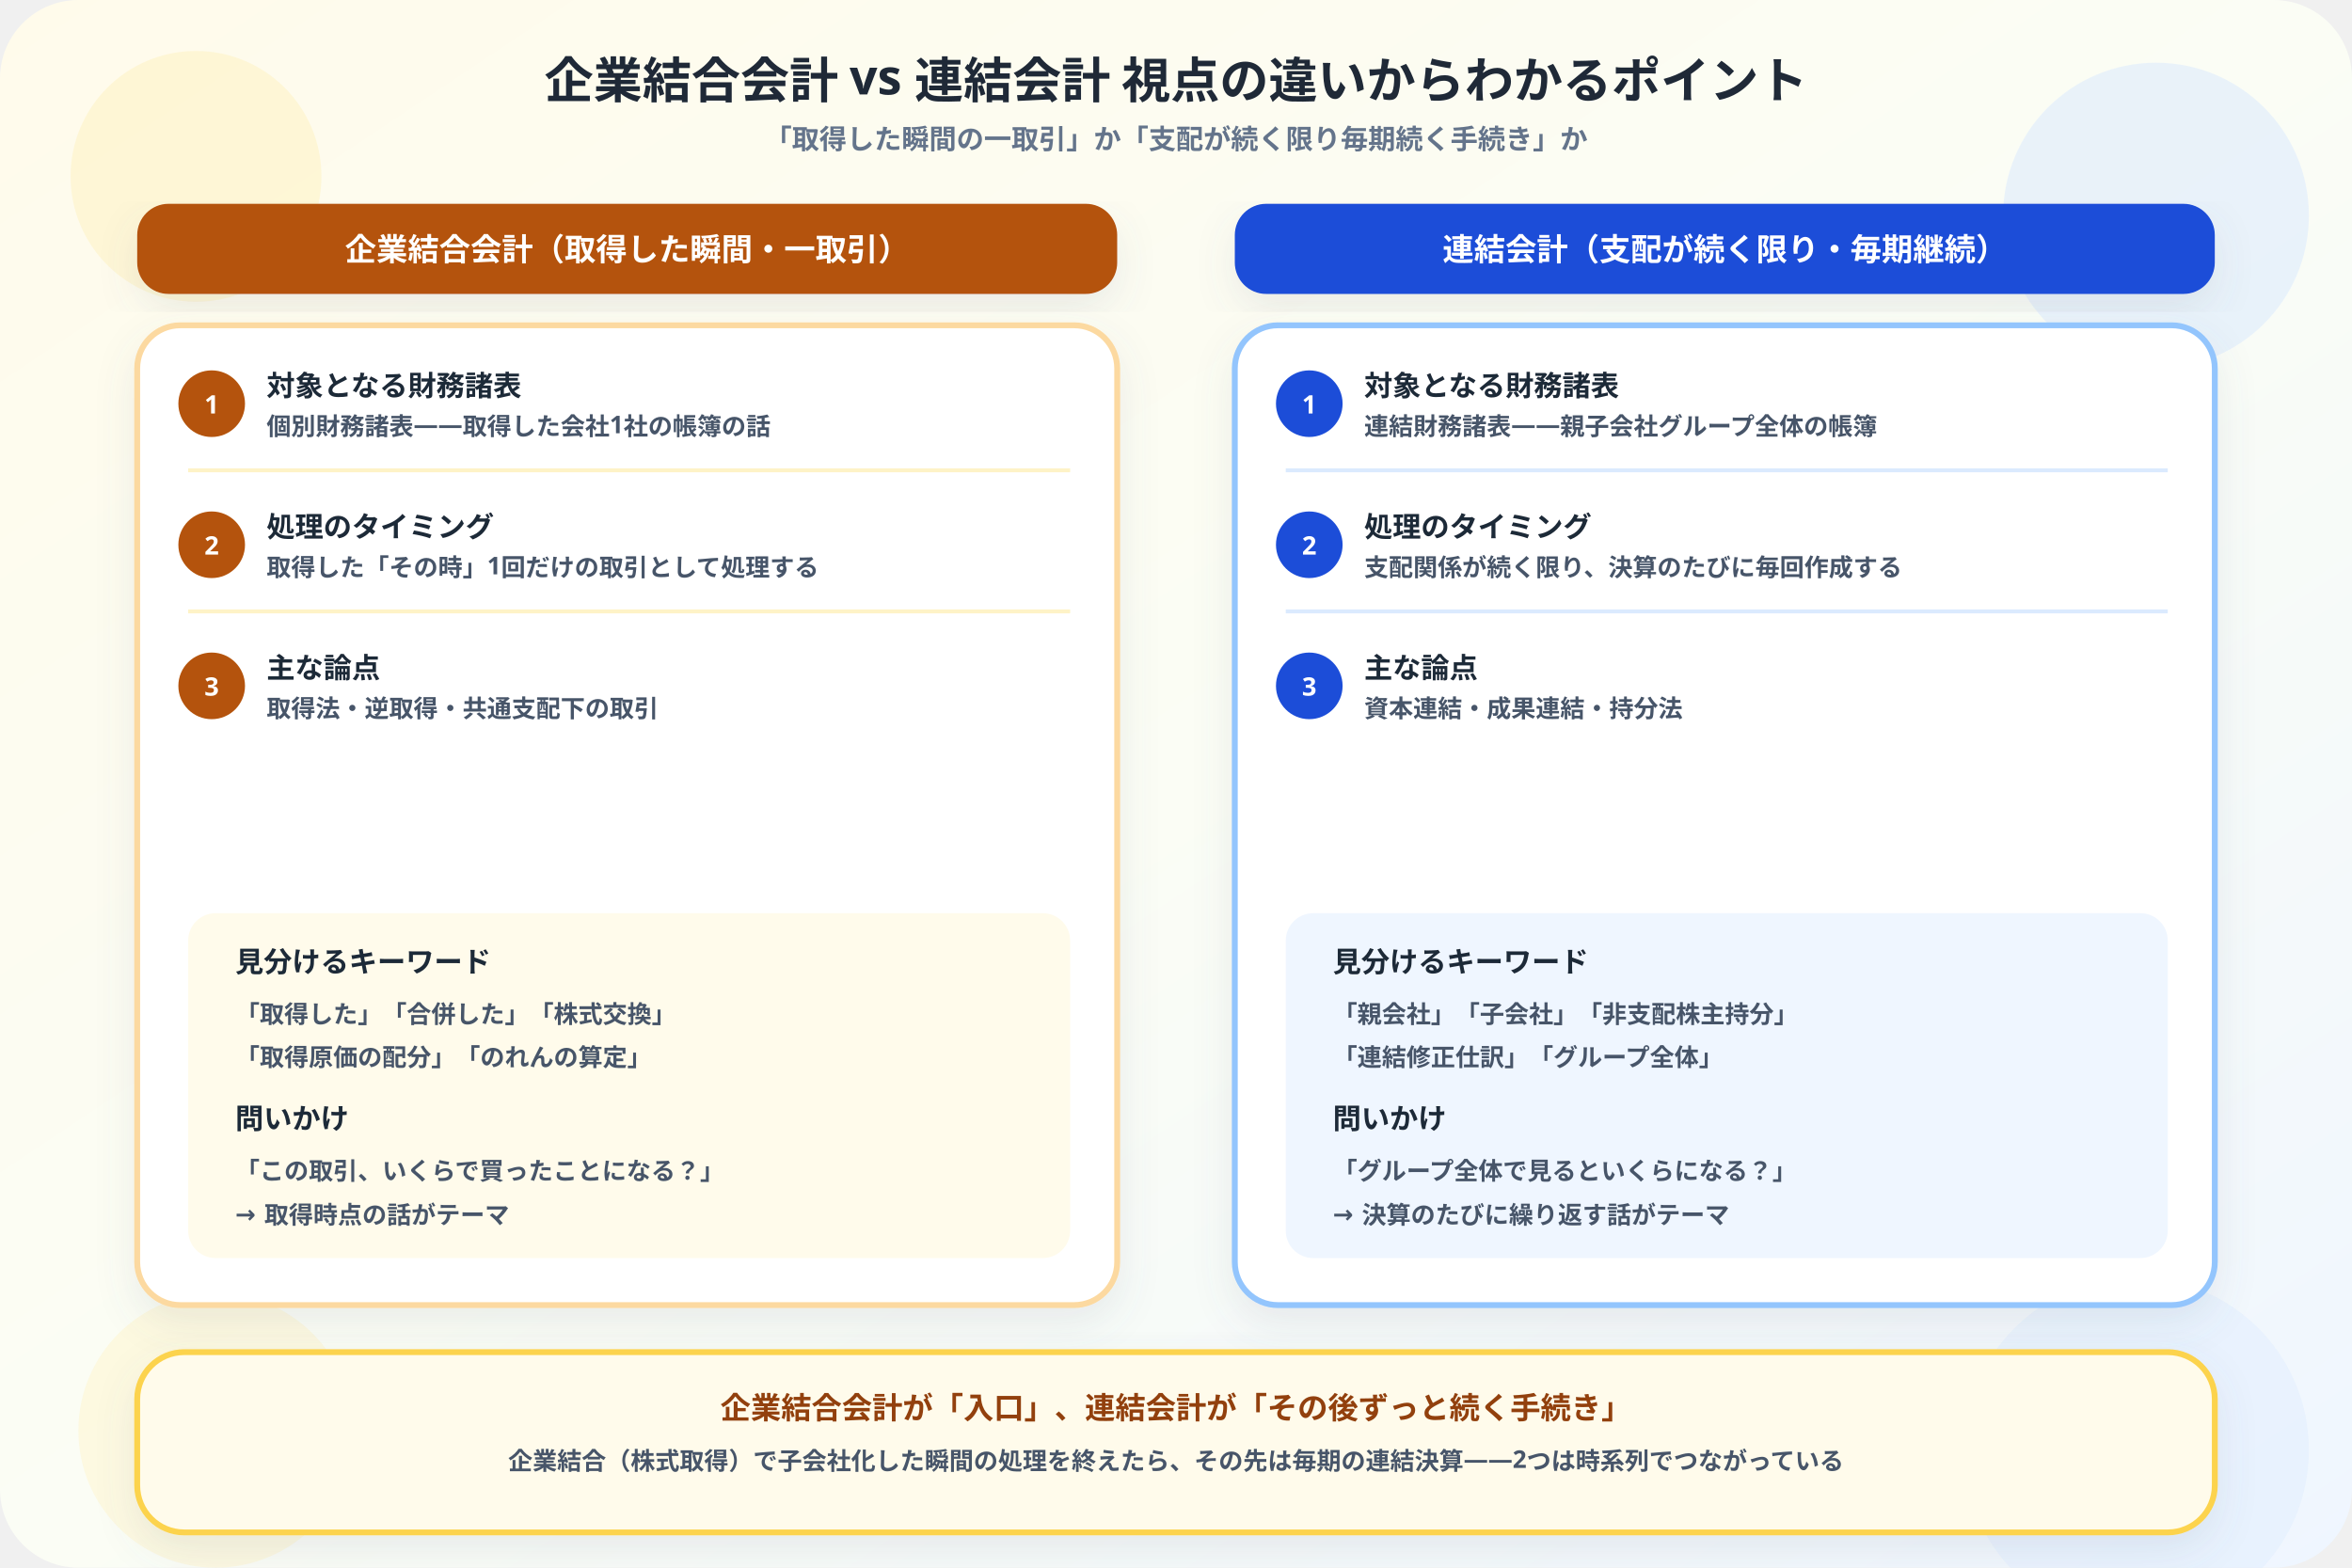
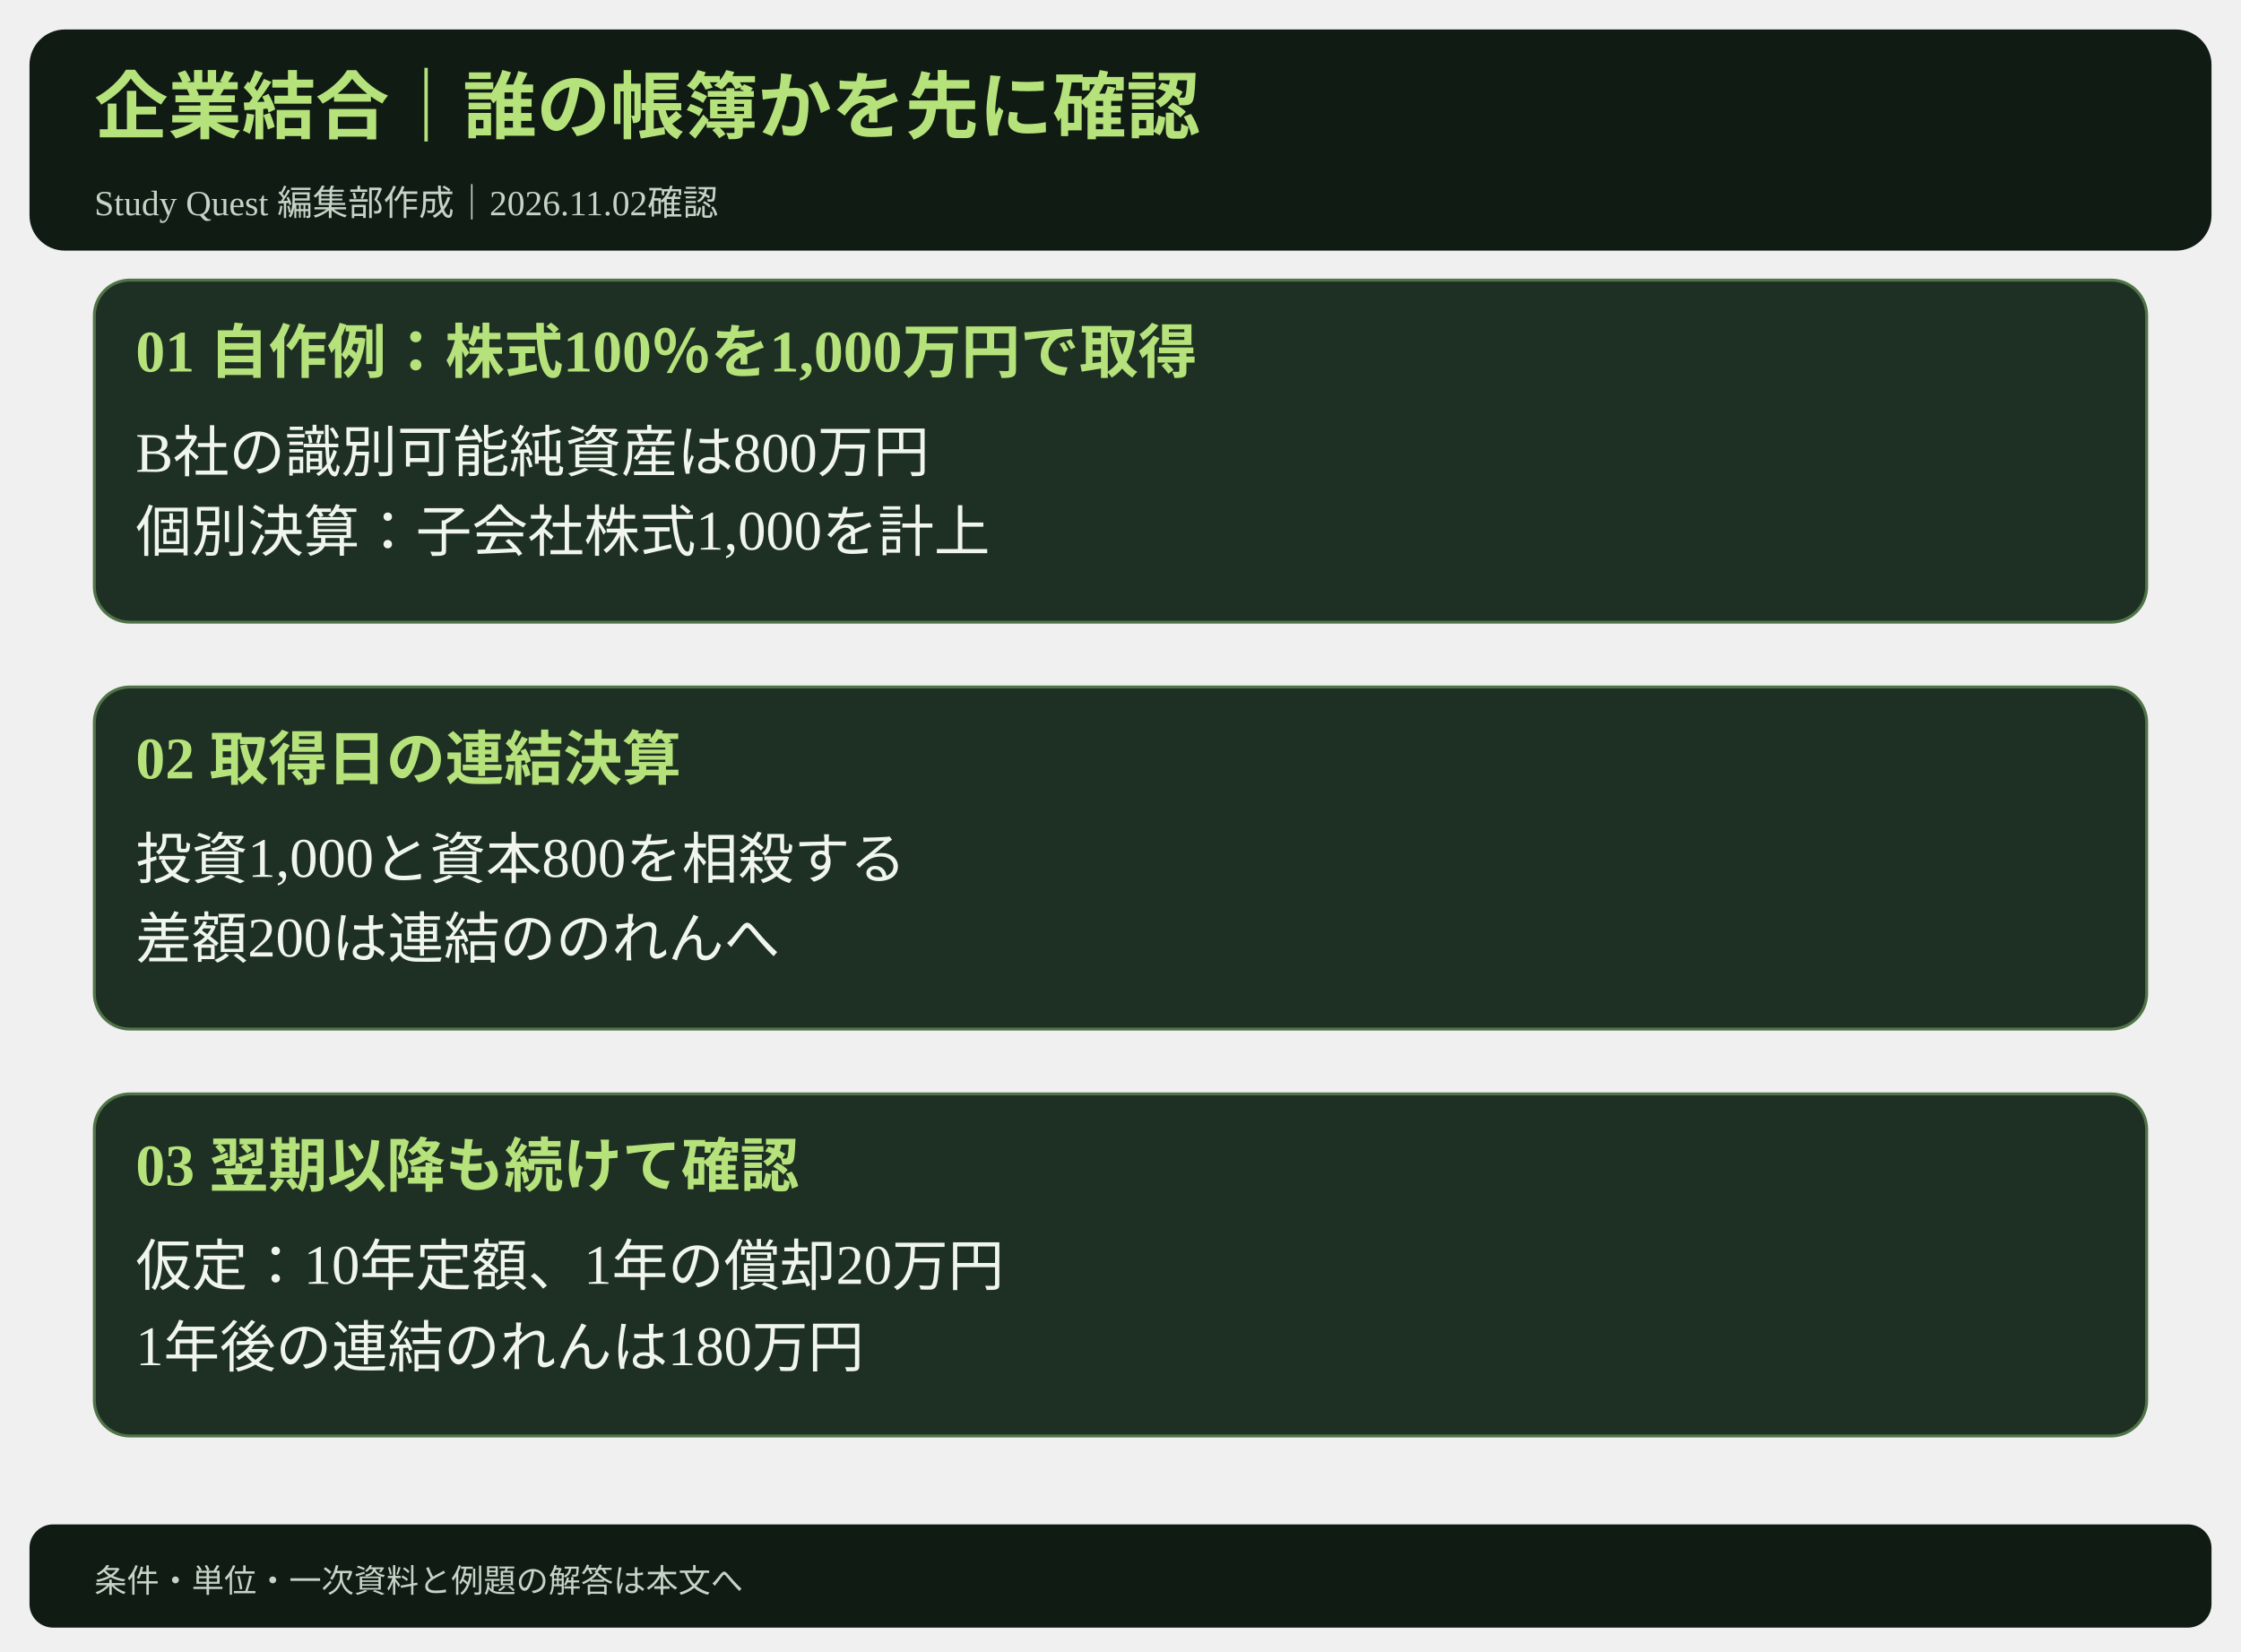
- <svg xmlns="http://www.w3.org/2000/svg" width="1200" height="800" viewBox="0 0 1200 800" role="img" aria-labelledby="title desc">
-   <defs>
-     <linearGradient id="bg" x1="0" y1="0" x2="1" y2="1">
-       <stop offset="0" stop-color="#fffbeb" />
-       <stop offset="0.5" stop-color="#fbfdf5" />
-       <stop offset="1" stop-color="#eff6ff" />
-     </linearGradient>
-     <filter id="softShadow" x="-20%" y="-20%" width="140%" height="140%">
-       <feDropShadow dx="0" dy="8" stdDeviation="10" flood-color="#667085" flood-opacity="0.12" />
-     </filter>
-     <style>
-       .title{font-family:"Noto Sans JP", system-ui, sans-serif;font-size:25px;font-weight:800;fill:#1f2937}
-       .sub{font-family:"Noto Sans JP", system-ui, sans-serif;font-size:14px;font-weight:600;fill:#64748b}
-       .colhead{font-family:"Noto Sans JP", system-ui, sans-serif;font-size:16px;font-weight:800;fill:#ffffff}
-       .ptnum{font-family:"Noto Sans JP", system-ui, sans-serif;font-size:13px;font-weight:800;fill:#ffffff}
-       .ptname{font-family:"Noto Sans JP", system-ui, sans-serif;font-size:14.5px;font-weight:800;fill:#1f2937}
-       .ptbody{font-family:"Noto Sans JP", system-ui, sans-serif;font-size:12.5px;font-weight:600;fill:#475569}
-       .banner{font-family:"Noto Sans JP", system-ui, sans-serif;font-size:15.5px;font-weight:800;fill:#92400e}
-       .bannersmall{font-family:"Noto Sans JP", system-ui, sans-serif;font-size:12.5px;font-weight:600;fill:#475569}
-     </style>
-   </defs>
-   <rect width="1200" height="800" rx="40" fill="url(#bg)" />
-   <circle cx="100" cy="90" r="64" fill="#fef3c7" opacity="0.6" />
-   <circle cx="1100" cy="110" r="78" fill="#dbeafe" opacity="0.55" />
-   <circle cx="1090" cy="740" r="88" fill="#dbeafe" opacity="0.4" />
-   <circle cx="110" cy="730" r="70" fill="#fef3c7" opacity="0.45" />
-   <text x="600" y="50" text-anchor="middle" class="title">企業結合会計 vs 連結会計 視点の違いからわかるポイント</text>
-   <text x="600" y="76" text-anchor="middle" class="sub">「取得した瞬間の一取引」か「支配が続く限り毎期続く手続き」か</text>
-   <g filter="url(#softShadow)">
-     <rect x="70" y="104" width="500" height="46" rx="16" fill="#B45309" />
-     <text x="320" y="133" text-anchor="middle" class="colhead">企業結合会計（取得した瞬間・一取引）</text>
-   </g>
-   <g filter="url(#softShadow)">
-     <rect x="70" y="166" width="500" height="500" rx="22" fill="#ffffff" stroke="#FCD9A0" stroke-width="3" />
-     <circle cx="108" cy="206" r="17" fill="#B45309" />
-     <text x="108" y="211" text-anchor="middle" class="ptnum">1</text>
-     <text x="136" y="202" class="ptname">対象となる財務諸表</text>
-     <text x="136" y="222" class="ptbody">個別財務諸表——取得した会社1社の帳簿の話</text>
-     <line x1="96" y1="240" x2="546" y2="240" stroke="#FEF3C7" stroke-width="2" />
-     <circle cx="108" cy="278" r="17" fill="#B45309" />
-     <text x="108" y="283" text-anchor="middle" class="ptnum">2</text>
-     <text x="136" y="274" class="ptname">処理のタイミング</text>
-     <text x="136" y="294" class="ptbody">取得した「その時」1回だけの取引として処理する</text>
-     <line x1="96" y1="312" x2="546" y2="312" stroke="#FEF3C7" stroke-width="2" />
-     <circle cx="108" cy="350" r="17" fill="#B45309" />
-     <text x="108" y="355" text-anchor="middle" class="ptnum">3</text>
-     <text x="136" y="346" class="ptname">主な論点</text>
-     <text x="136" y="366" class="ptbody">取得法・逆取得・共通支配下の取引</text>
-     <rect x="96" y="466" width="450" height="176" rx="14" fill="#FFFBEB" />
-     <text x="120" y="496" class="ptname" fill="#92400E">見分けるキーワード</text>
-     <text x="120" y="522" class="ptbody">「取得した」「合併した」「株式交換」</text>
-     <text x="120" y="544" class="ptbody">「取得原価の配分」「のれんの算定」</text>
-     <text x="120" y="576" class="ptname" fill="#92400E">問いかけ</text>
-     <text x="120" y="602" class="ptbody">「この取引、いくらで買ったことになる？」</text>
-     <text x="120" y="624" class="ptbody">→ 取得時点の話がテーマ</text>
-   </g>
-   <g filter="url(#softShadow)">
-     <rect x="630" y="104" width="500" height="46" rx="16" fill="#1D4ED8" />
-     <text x="880" y="133" text-anchor="middle" class="colhead">連結会計（支配が続く限り・毎期継続）</text>
-   </g>
-   <g filter="url(#softShadow)">
-     <rect x="630" y="166" width="500" height="500" rx="22" fill="#ffffff" stroke="#93C5FD" stroke-width="3" />
-     <circle cx="668" cy="206" r="17" fill="#1D4ED8" />
-     <text x="668" y="211" text-anchor="middle" class="ptnum">1</text>
-     <text x="696" y="202" class="ptname">対象となる財務諸表</text>
-     <text x="696" y="222" class="ptbody">連結財務諸表——親子会社グループ全体の帳簿</text>
-     <line x1="656" y1="240" x2="1106" y2="240" stroke="#DBEAFE" stroke-width="2" />
-     <circle cx="668" cy="278" r="17" fill="#1D4ED8" />
-     <text x="668" y="283" text-anchor="middle" class="ptnum">2</text>
-     <text x="696" y="274" class="ptname">処理のタイミング</text>
-     <text x="696" y="294" class="ptbody">支配関係が続く限り、決算のたびに毎回作成する</text>
-     <line x1="656" y1="312" x2="1106" y2="312" stroke="#DBEAFE" stroke-width="2" />
-     <circle cx="668" cy="350" r="17" fill="#1D4ED8" />
-     <text x="696" y="346" class="ptname">主な論点</text>
-     <text x="696" y="366" class="ptbody">資本連結・成果連結・持分法</text>
-     <text x="668" y="355" text-anchor="middle" class="ptnum">3</text>
-     <rect x="656" y="466" width="450" height="176" rx="14" fill="#EFF6FF" />
-     <text x="680" y="496" class="ptname" fill="#1D4ED8">見分けるキーワード</text>
-     <text x="680" y="522" class="ptbody">「親会社」「子会社」「非支配株主持分」</text>
-     <text x="680" y="544" class="ptbody">「連結修正仕訳」「グループ全体」</text>
-     <text x="680" y="576" class="ptname" fill="#1D4ED8">問いかけ</text>
-     <text x="680" y="602" class="ptbody">「グループ全体で見るといくらになる？」</text>
-     <text x="680" y="624" class="ptbody">→ 決算のたびに繰り返す話がテーマ</text>
-   </g>
-   <g filter="url(#softShadow)">
-     <rect x="70" y="690" width="1060" height="92" rx="24" fill="#fffbeb" stroke="#fcd34d" stroke-width="3" />
-     <text x="600" y="724" text-anchor="middle" class="banner">企業結合会計が「入口」、連結会計が「その後ずっと続く手続き」</text>
-     <text x="600" y="750" text-anchor="middle" class="bannersmall">企業結合（株式取得）で子会社化した瞬間の処理を終えたら、その先は毎期の連結決算——2つは時系列でつながっている</text>
+ <svg xmlns="http://www.w3.org/2000/svg" width="760" height="560" viewBox="0 0 760 560" role="img" aria-labelledby="title desc">
+   <rect x="10" y="10" width="740" height="75" rx="12" fill="#101B13" />
+   <rect x="10" y="517" width="740" height="35" rx="8" fill="#101B13" />
+   <g font-family="M PLUS 1, Hiragino Kaku Gothic ProN, sans-serif">
+     <text x="32" y="45" font-size="25" font-weight="700" fill="#B6E27C">企業結合｜誰の帳簿かを先に確認</text>
+     <text x="32" y="73" font-size="12" fill="#C7D3C7">Study Quest 編集部作成｜2026.11.02確認</text>
+     <rect x="32" y="95" width="696" height="116" rx="12" fill="#1E3023" stroke="#507448" />
+     <text x="46" y="126" font-size="20" font-weight="700" fill="#B6E27C">01  自作例：株式100％を1,000万円で取得</text>
+     <text x="46" y="160" font-size="19" fill="#F0F6ED">B社の識別可能純資産は800万円</text>
+     <text x="46" y="187" font-size="19" fill="#F0F6ED">個別決算：子会社株式1,000を計上</text>
+     <rect x="32" y="233" width="696" height="116" rx="12" fill="#1E3023" stroke="#507448" />
+     <text x="46" y="264" font-size="20" font-weight="700" fill="#B6E27C">02  取得日の連結決算</text>
+     <text x="46" y="298" font-size="19" fill="#F0F6ED">投資1,000と資本800を相殺する</text>
+     <text x="46" y="325" font-size="19" fill="#F0F6ED">差額200は連結ののれんへ</text>
+     <rect x="32" y="371" width="696" height="116" rx="12" fill="#1E3023" stroke="#507448" />
+     <text x="46" y="402" font-size="20" font-weight="700" fill="#B6E27C">03  翌期以降も続けて確認</text>
+     <text x="46" y="436" font-size="19" fill="#F0F6ED">仮定：10年定額、1年の償却20万円</text>
+     <text x="46" y="463" font-size="19" fill="#F0F6ED">1年後の連結のれんは180万円</text>
+     <text x="32" y="540" font-size="11" fill="#C7D3C7">条件・単位・一次資料と例題の解答は本文へ</text>
  </g>
</svg>
